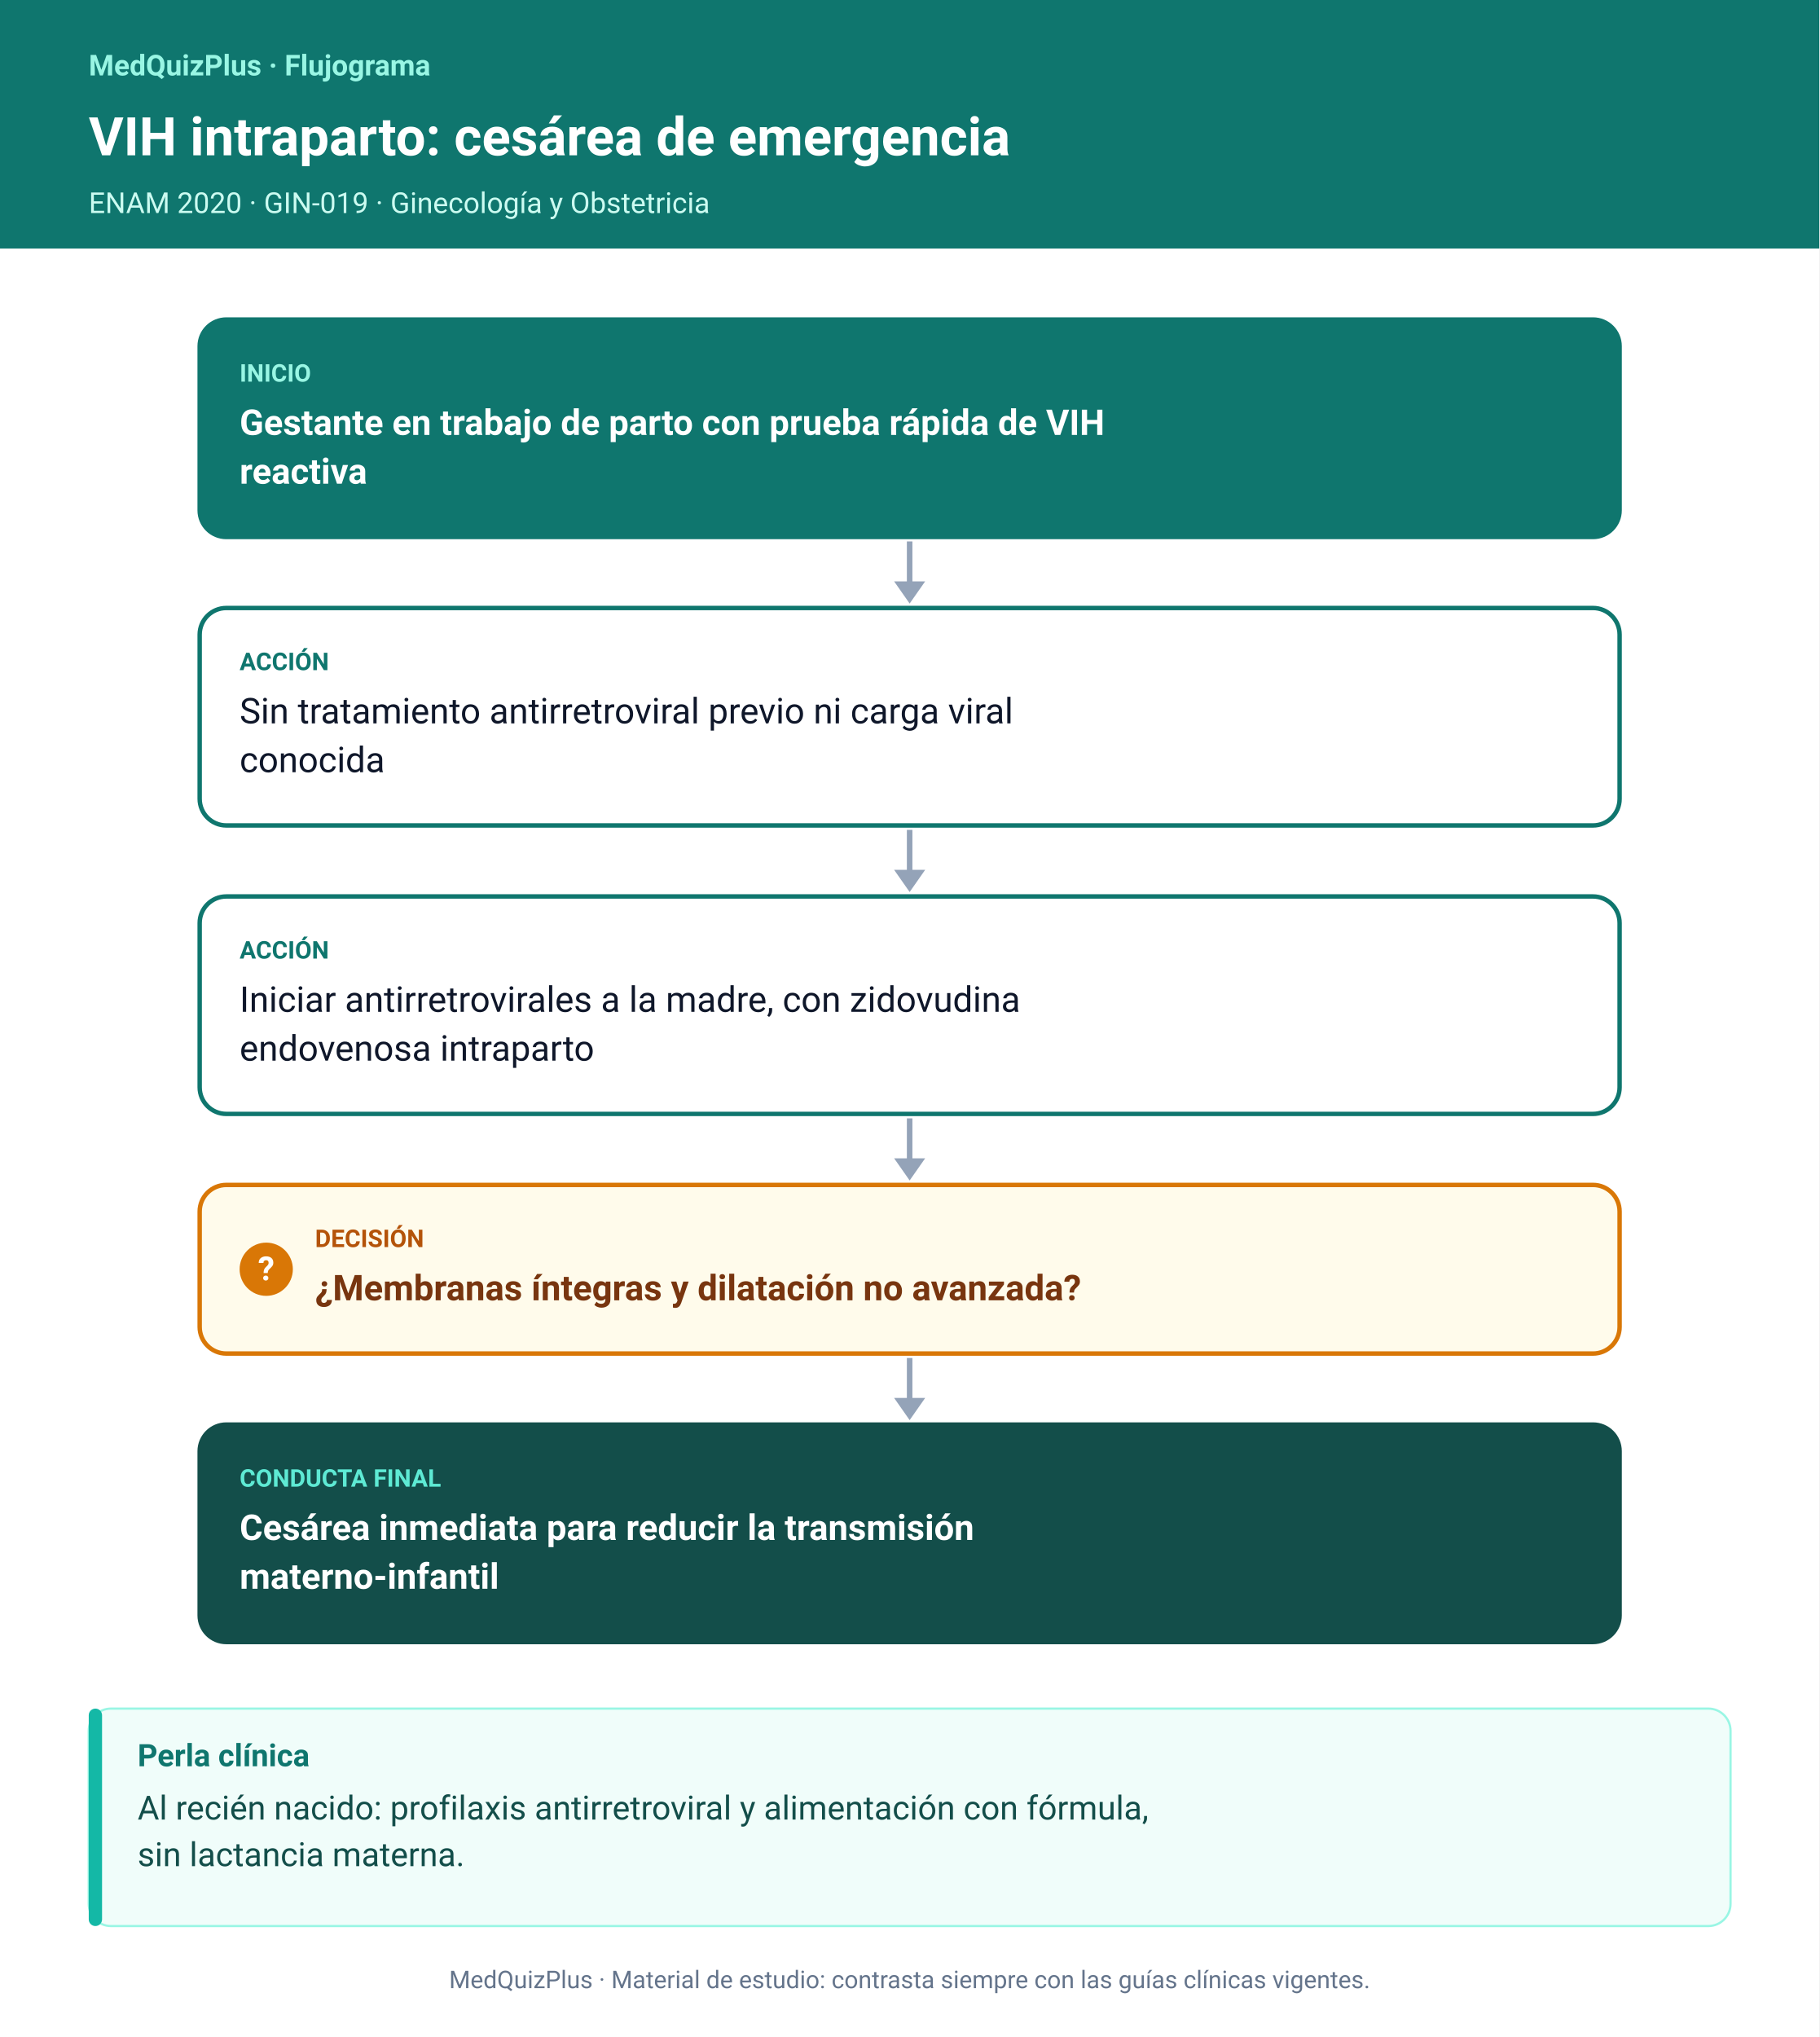
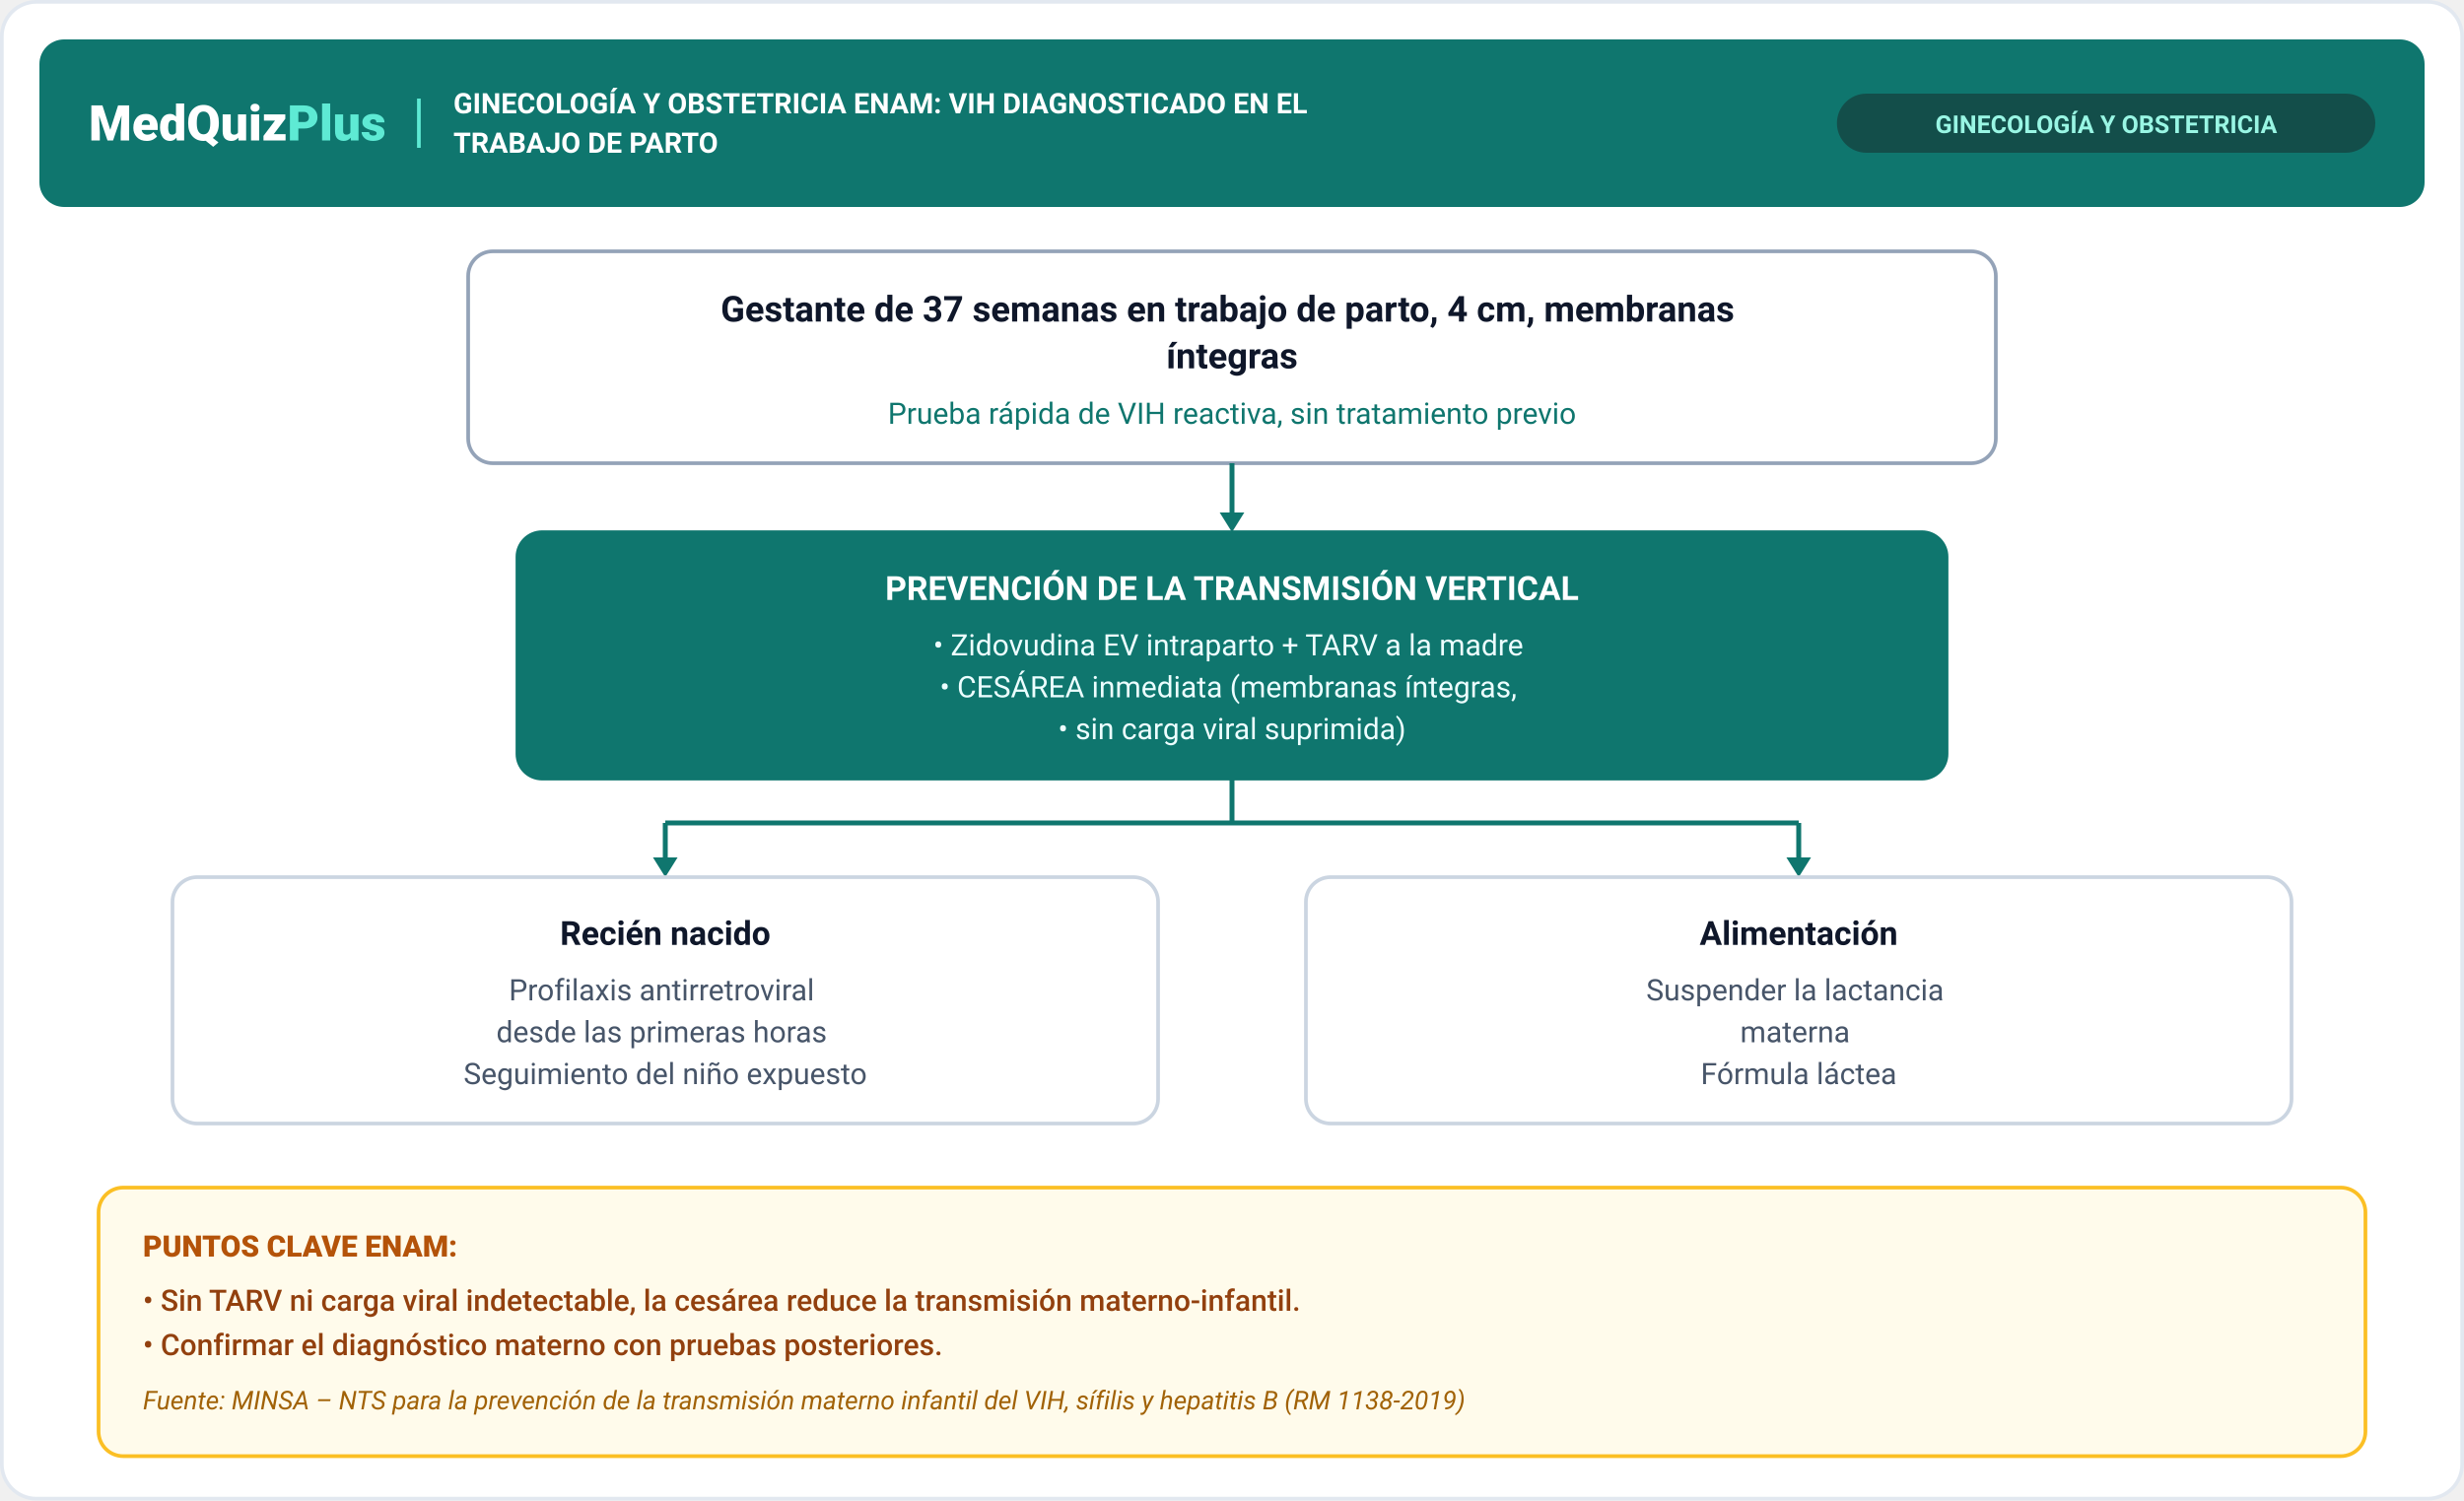
- <svg xmlns="http://www.w3.org/2000/svg" width="820" height="918" viewBox="0 0 820 918" font-family="Segoe UI, Roboto, Helvetica, Arial, sans-serif" role="img" aria-label="VIH intraparto: cesárea de emergencia">
-   <rect width="820" height="918" fill="#ffffff" />
-   <rect x="0" y="0" width="820" height="112" fill="#0f766e" />
-   <text x="40" y="34" font-size="13" font-weight="600" font-style="normal" fill="#99f6e4" text-anchor="start" data-max="740">
-     <tspan x="40" dy="0">MedQuizPlus · Flujograma</tspan>
+ <svg xmlns="http://www.w3.org/2000/svg" width="1000" height="609" viewBox="0 0 1000 609" font-family="Segoe UI, Roboto, Helvetica, Arial, sans-serif" role="img" aria-label="VIH diagnosticado en el trabajo de parto">
+   <rect x="0.75" y="0.75" width="998.5" height="607.5" rx="14" fill="#ffffff" stroke="#e2e8f0" stroke-width="1.5" />
+   <rect x="16" y="16" width="968" height="68" rx="10" fill="#0f766e" />
+   <text x="36" y="57.0" font-size="20" font-weight="800" fill="#ffffff">MedQuiz<tspan fill="#5eead4">Plus</tspan>
  </text>
-   <text x="40" y="70" font-size="24" font-weight="700" font-style="normal" fill="#ffffff" text-anchor="start" data-max="740">
-     <tspan x="40" dy="0">VIH intraparto: cesárea de emergencia</tspan>
+   <line x1="170" y1="40.0" x2="170" y2="60.0" stroke="#5eead4" stroke-width="1.5" />
+   <text x="184.0" y="46.0" font-size="11.5" font-weight="700" font-style="normal" fill="#ffffff" text-anchor="start" data-max="542">
+     <tspan x="184.0" dy="0">GINECOLOGÍA Y OBSTETRICIA ENAM: VIH DIAGNOSTICADO EN EL</tspan>
+     <tspan x="184.0" dy="16">TRABAJO DE PARTO</tspan>
  </text>
-   <text x="40" y="96" font-size="13" font-weight="400" font-style="normal" fill="#ccfbf1" text-anchor="start" data-max="740">
-     <tspan x="40" dy="0">ENAM 2020 · GIN-019 · Ginecología y Obstetricia</tspan>
+   <rect x="745.5" y="38.0" width="218.5" height="24" rx="12" fill="#134e4a" />
+   <text x="854.8" y="54.0" font-size="10" font-weight="700" font-style="normal" fill="#99f6e4" text-anchor="middle" data-max="202">
+     <tspan x="854.8" dy="0">GINECOLOGÍA Y OBSTETRICIA</tspan>
  </text>
-   <rect x="90" y="144" width="640" height="98" rx="12" fill="#0f766e" stroke="#0f766e" stroke-width="2" />
-   <text x="108" y="172" font-size="11" font-weight="700" font-style="normal" fill="#99f6e4" text-anchor="start" data-max="604">
-     <tspan x="108" dy="0">INICIO</tspan>
+   <rect x="190.0" y="102.0" width="620" height="86.0" rx="10" fill="#ffffff" stroke="#94a3b8" stroke-width="1.5" />
+   <text x="500.0" y="130.5" font-size="14.5" font-weight="700" font-style="normal" fill="#0f172a" text-anchor="middle" data-max="592">
+     <tspan x="500.0" dy="0">Gestante de 37 semanas en trabajo de parto, 4 cm, membranas</tspan>
+     <tspan x="500.0" dy="19.0">íntegras</tspan>
  </text>
-   <text x="108" y="196" font-size="16" font-weight="600" font-style="normal" fill="#ffffff" text-anchor="start" data-max="604">
-     <tspan x="108" dy="0">Gestante en trabajo de parto con prueba rápida de VIH</tspan>
-     <tspan x="108" dy="22">reactiva</tspan>
+   <text x="500.0" y="172.0" font-size="12" font-weight="400" font-style="normal" fill="#0f766e" text-anchor="middle" data-max="592">
+     <tspan x="500.0" dy="0">Prueba rápida de VIH reactiva, sin tratamiento previo</tspan>
  </text>
-   <line x1="410.0" y1="244" x2="410.0" y2="264" stroke="#94a3b8" stroke-width="2.5" />
-   <polygon points="403.0,262 417.0,262 410.0,272" fill="#94a3b8" />
-   <rect x="90" y="274" width="640" height="98" rx="12" fill="#ffffff" stroke="#0f766e" stroke-width="2" />
-   <text x="108" y="302" font-size="11" font-weight="700" font-style="normal" fill="#0f766e" text-anchor="start" data-max="604">
-     <tspan x="108" dy="0">ACCIÓN</tspan>
+   <line x1="500.0" y1="188.0" x2="500.0" y2="209.0" stroke="#0f766e" stroke-width="2" />
+   <polygon points="495.0,208.0 505.0,208.0 500.0,216.0" fill="#0f766e" />
+   <rect x="210.0" y="216.0" width="580" height="100.0" rx="10" fill="#0f766e" stroke="#0f766e" stroke-width="1.5" />
+   <text x="500.0" y="243.5" font-size="13.5" font-weight="700" font-style="normal" fill="#ffffff" text-anchor="middle" data-max="552">
+     <tspan x="500.0" dy="0">PREVENCIÓN DE LA TRANSMISIÓN VERTICAL</tspan>
  </text>
-   <text x="108" y="326" font-size="16" font-weight="400" font-style="normal" fill="#0f172a" text-anchor="start" data-max="604">
-     <tspan x="108" dy="0">Sin tratamiento antirretroviral previo ni carga viral</tspan>
-     <tspan x="108" dy="22">conocida</tspan>
+   <text x="500.0" y="266.0" font-size="12" font-weight="400" font-style="normal" fill="#ecfeff" text-anchor="middle" data-max="552">
+     <tspan x="500.0" dy="0">• Zidovudina EV intraparto + TARV a la madre</tspan>
+     <tspan x="500.0" dy="17">• CESÁREA inmediata (membranas íntegras,</tspan>
+     <tspan x="500.0" dy="17">• sin carga viral suprimida)</tspan>
  </text>
-   <line x1="410.0" y1="374" x2="410.0" y2="394" stroke="#94a3b8" stroke-width="2.5" />
-   <polygon points="403.0,392 417.0,392 410.0,402" fill="#94a3b8" />
-   <rect x="90" y="404" width="640" height="98" rx="12" fill="#ffffff" stroke="#0f766e" stroke-width="2" />
-   <text x="108" y="432" font-size="11" font-weight="700" font-style="normal" fill="#0f766e" text-anchor="start" data-max="604">
-     <tspan x="108" dy="0">ACCIÓN</tspan>
+   <line x1="500.0" y1="316.0" x2="500.0" y2="334.0" stroke="#0f766e" stroke-width="2" />
+   <line x1="270.0" y1="334.0" x2="730.0" y2="334.0" stroke="#0f766e" stroke-width="2" />
+   <line x1="270.0" y1="334.0" x2="270.0" y2="349.0" stroke="#0f766e" stroke-width="2" />
+   <polygon points="265.0,348.0 275.0,348.0 270.0,356.0" fill="#0f766e" />
+   <line x1="730.0" y1="334.0" x2="730.0" y2="349.0" stroke="#0f766e" stroke-width="2" />
+   <polygon points="725.0,348.0 735.0,348.0 730.0,356.0" fill="#0f766e" />
+   <rect x="70.0" y="356.0" width="400" height="100.0" rx="10" fill="#ffffff" stroke="#cbd5e1" stroke-width="1.5" />
+   <text x="270.0" y="383.5" font-size="13.5" font-weight="700" font-style="normal" fill="#0f172a" text-anchor="middle" data-max="372">
+     <tspan x="270.0" dy="0">Recién nacido</tspan>
  </text>
-   <text x="108" y="456" font-size="16" font-weight="400" font-style="normal" fill="#0f172a" text-anchor="start" data-max="604">
-     <tspan x="108" dy="0">Iniciar antirretrovirales a la madre, con zidovudina</tspan>
-     <tspan x="108" dy="22">endovenosa intraparto</tspan>
+   <text x="270.0" y="406.0" font-size="12" font-weight="400" font-style="normal" fill="#475569" text-anchor="middle" data-max="372">
+     <tspan x="270.0" dy="0">Profilaxis antirretroviral</tspan>
+     <tspan x="270.0" dy="17">desde las primeras horas</tspan>
+     <tspan x="270.0" dy="17">Seguimiento del niño expuesto</tspan>
  </text>
-   <line x1="410.0" y1="504" x2="410.0" y2="524" stroke="#94a3b8" stroke-width="2.5" />
-   <polygon points="403.0,522 417.0,522 410.0,532" fill="#94a3b8" />
-   <rect x="90" y="534" width="640" height="76" rx="12" fill="#fffbeb" stroke="#d97706" stroke-width="2" />
-   <circle cx="120" cy="572.0" r="12" fill="#d97706" />
-   <text x="120" y="577.0" font-size="15" font-weight="700" font-style="normal" fill="#ffffff" text-anchor="middle" data-max="0">
-     <tspan x="120" dy="0">?</tspan>
+   <rect x="530.0" y="356.0" width="400" height="100.0" rx="10" fill="#ffffff" stroke="#cbd5e1" stroke-width="1.5" />
+   <text x="730.0" y="383.5" font-size="13.5" font-weight="700" font-style="normal" fill="#0f172a" text-anchor="middle" data-max="372">
+     <tspan x="730.0" dy="0">Alimentación</tspan>
  </text>
-   <text x="142" y="562" font-size="11" font-weight="700" font-style="normal" fill="#b45309" text-anchor="start" data-max="570">
-     <tspan x="142" dy="0">DECISIÓN</tspan>
+   <text x="730.0" y="406.0" font-size="12" font-weight="400" font-style="normal" fill="#475569" text-anchor="middle" data-max="372">
+     <tspan x="730.0" dy="0">Suspender la lactancia</tspan>
+     <tspan x="730.0" dy="17">materna</tspan>
+     <tspan x="730.0" dy="17">Fórmula láctea</tspan>
  </text>
-   <text x="142" y="586" font-size="16" font-weight="600" font-style="normal" fill="#78350f" text-anchor="start" data-max="570">
-     <tspan x="142" dy="0">¿Membranas íntegras y dilatación no avanzada?</tspan>
+   <rect x="40" y="482.0" width="920" height="109.0" rx="10" fill="#fffbeb" stroke="#fbbf24" stroke-width="1.5" />
+   <text x="58.0" y="510.0" font-size="12" font-weight="800" font-style="normal" fill="#b45309" text-anchor="start" data-max="884">
+     <tspan x="58.0" dy="0">PUNTOS CLAVE ENAM:</tspan>
  </text>
-   <line x1="410.0" y1="612" x2="410.0" y2="632" stroke="#94a3b8" stroke-width="2.5" />
-   <polygon points="403.0,630 417.0,630 410.0,640" fill="#94a3b8" />
-   <rect x="90" y="642" width="640" height="98" rx="12" fill="#134e4a" stroke="#134e4a" stroke-width="2" />
-   <text x="108" y="670" font-size="11" font-weight="700" font-style="normal" fill="#5eead4" text-anchor="start" data-max="604">
-     <tspan x="108" dy="0">CONDUCTA FINAL</tspan>
+   <text x="58.0" y="532.0" font-size="12" font-weight="500" font-style="normal" fill="#92400e" text-anchor="start" data-max="884">
+     <tspan x="58.0" dy="0">• Sin TARV ni carga viral indetectable, la cesárea reduce la transmisión materno-infantil.</tspan>
+     <tspan x="58.0" dy="18">• Confirmar el diagnóstico materno con pruebas posteriores.</tspan>
  </text>
-   <text x="108" y="694" font-size="16" font-weight="700" font-style="normal" fill="#ffffff" text-anchor="start" data-max="604">
-     <tspan x="108" dy="0">Cesárea inmediata para reducir la transmisión</tspan>
-     <tspan x="108" dy="22">materno-infantil</tspan>
-   </text>
-   <rect x="40" y="770" width="740" height="98" rx="10" fill="#f0fdfa" stroke="#99f6e4" />
-   <rect x="40" y="770" width="6" height="98" rx="3" fill="#14b8a6" />
-   <text x="62" y="796" font-size="14" font-weight="700" font-style="normal" fill="#0f766e" text-anchor="start" data-max="704">
-     <tspan x="62" dy="0">Perla clínica</tspan>
-   </text>
-   <text x="62" y="820" font-size="15" font-weight="400" font-style="normal" fill="#134e4a" text-anchor="start" data-max="704">
-     <tspan x="62" dy="0">Al recién nacido: profilaxis antirretroviral y alimentación con fórmula,</tspan>
-     <tspan x="62" dy="21">sin lactancia materna.</tspan>
-   </text>
-   <text x="410.0" y="896" font-size="11" font-weight="400" font-style="normal" fill="#64748b" text-anchor="middle" data-max="740">
-     <tspan x="410.0" dy="0">MedQuizPlus · Material de estudio: contrasta siempre con las guías clínicas vigentes.</tspan>
+   <text x="58.0" y="572.0" font-size="10.5" font-weight="400" font-style="italic" fill="#a16207" text-anchor="start" data-max="884">
+     <tspan x="58.0" dy="0">Fuente: MINSA – NTS para la prevención de la transmisión materno infantil del VIH, sífilis y hepatitis B (RM 1138-2019)</tspan>
  </text>
</svg>
